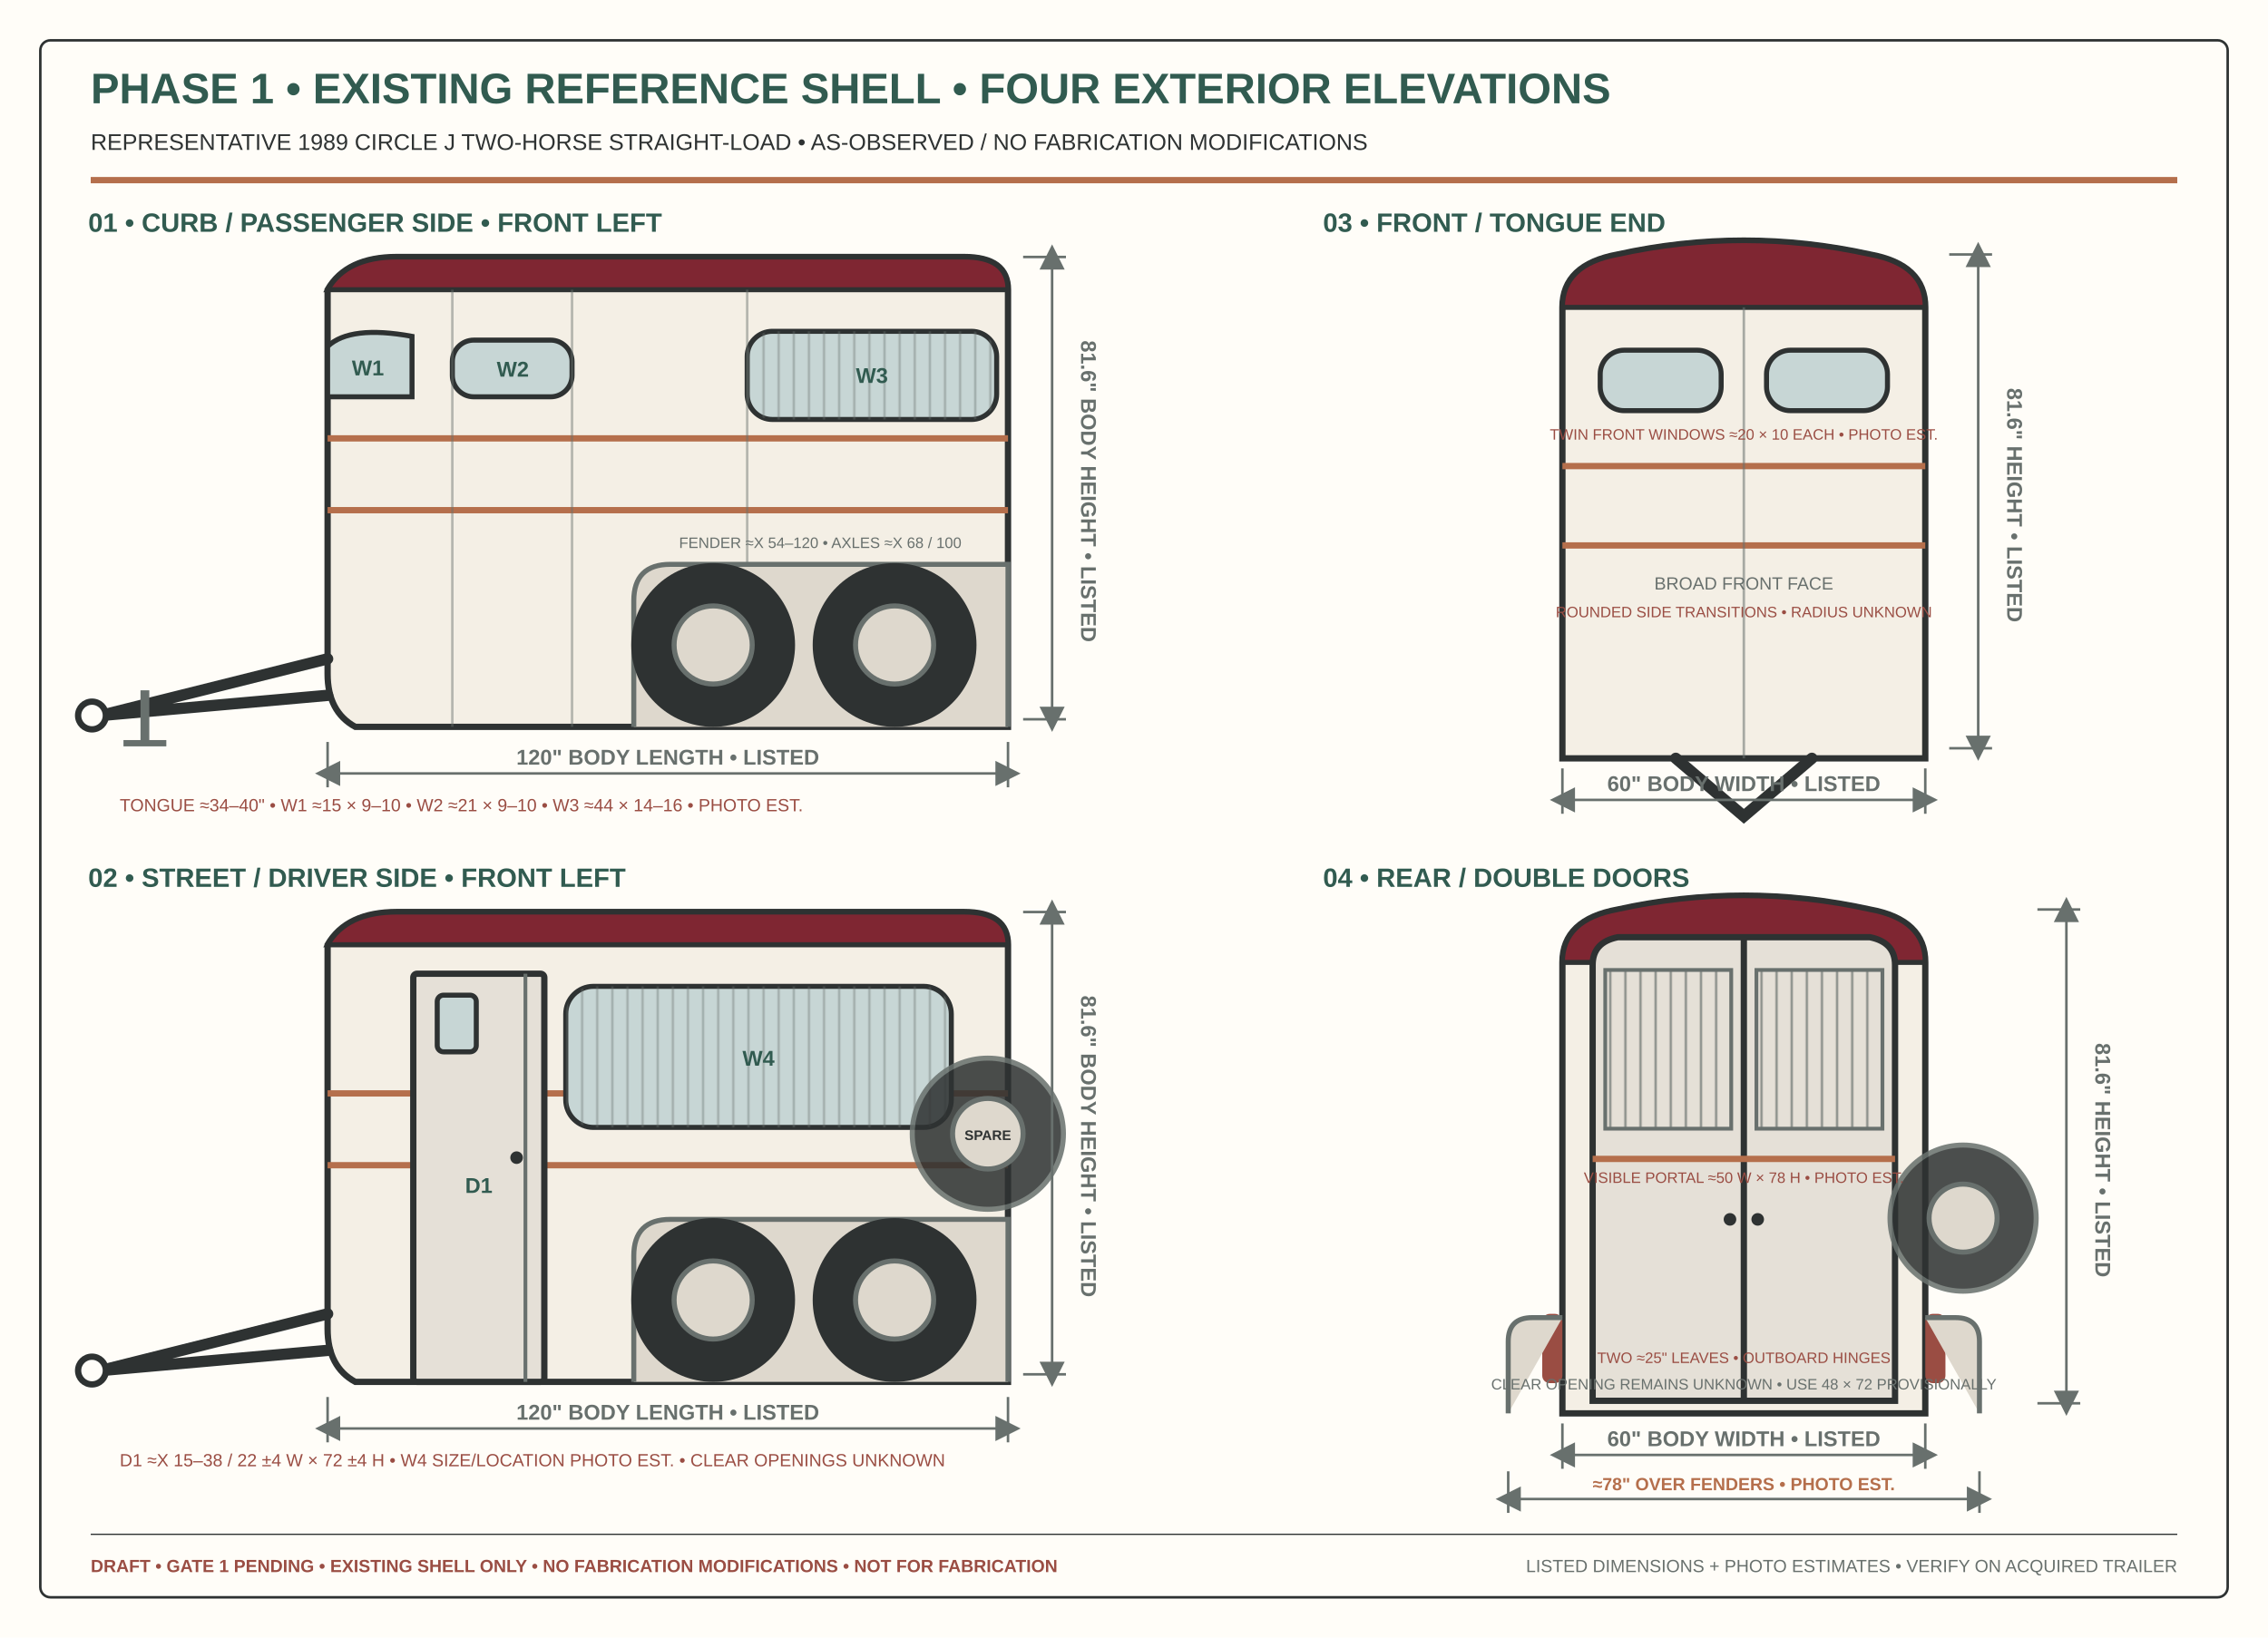
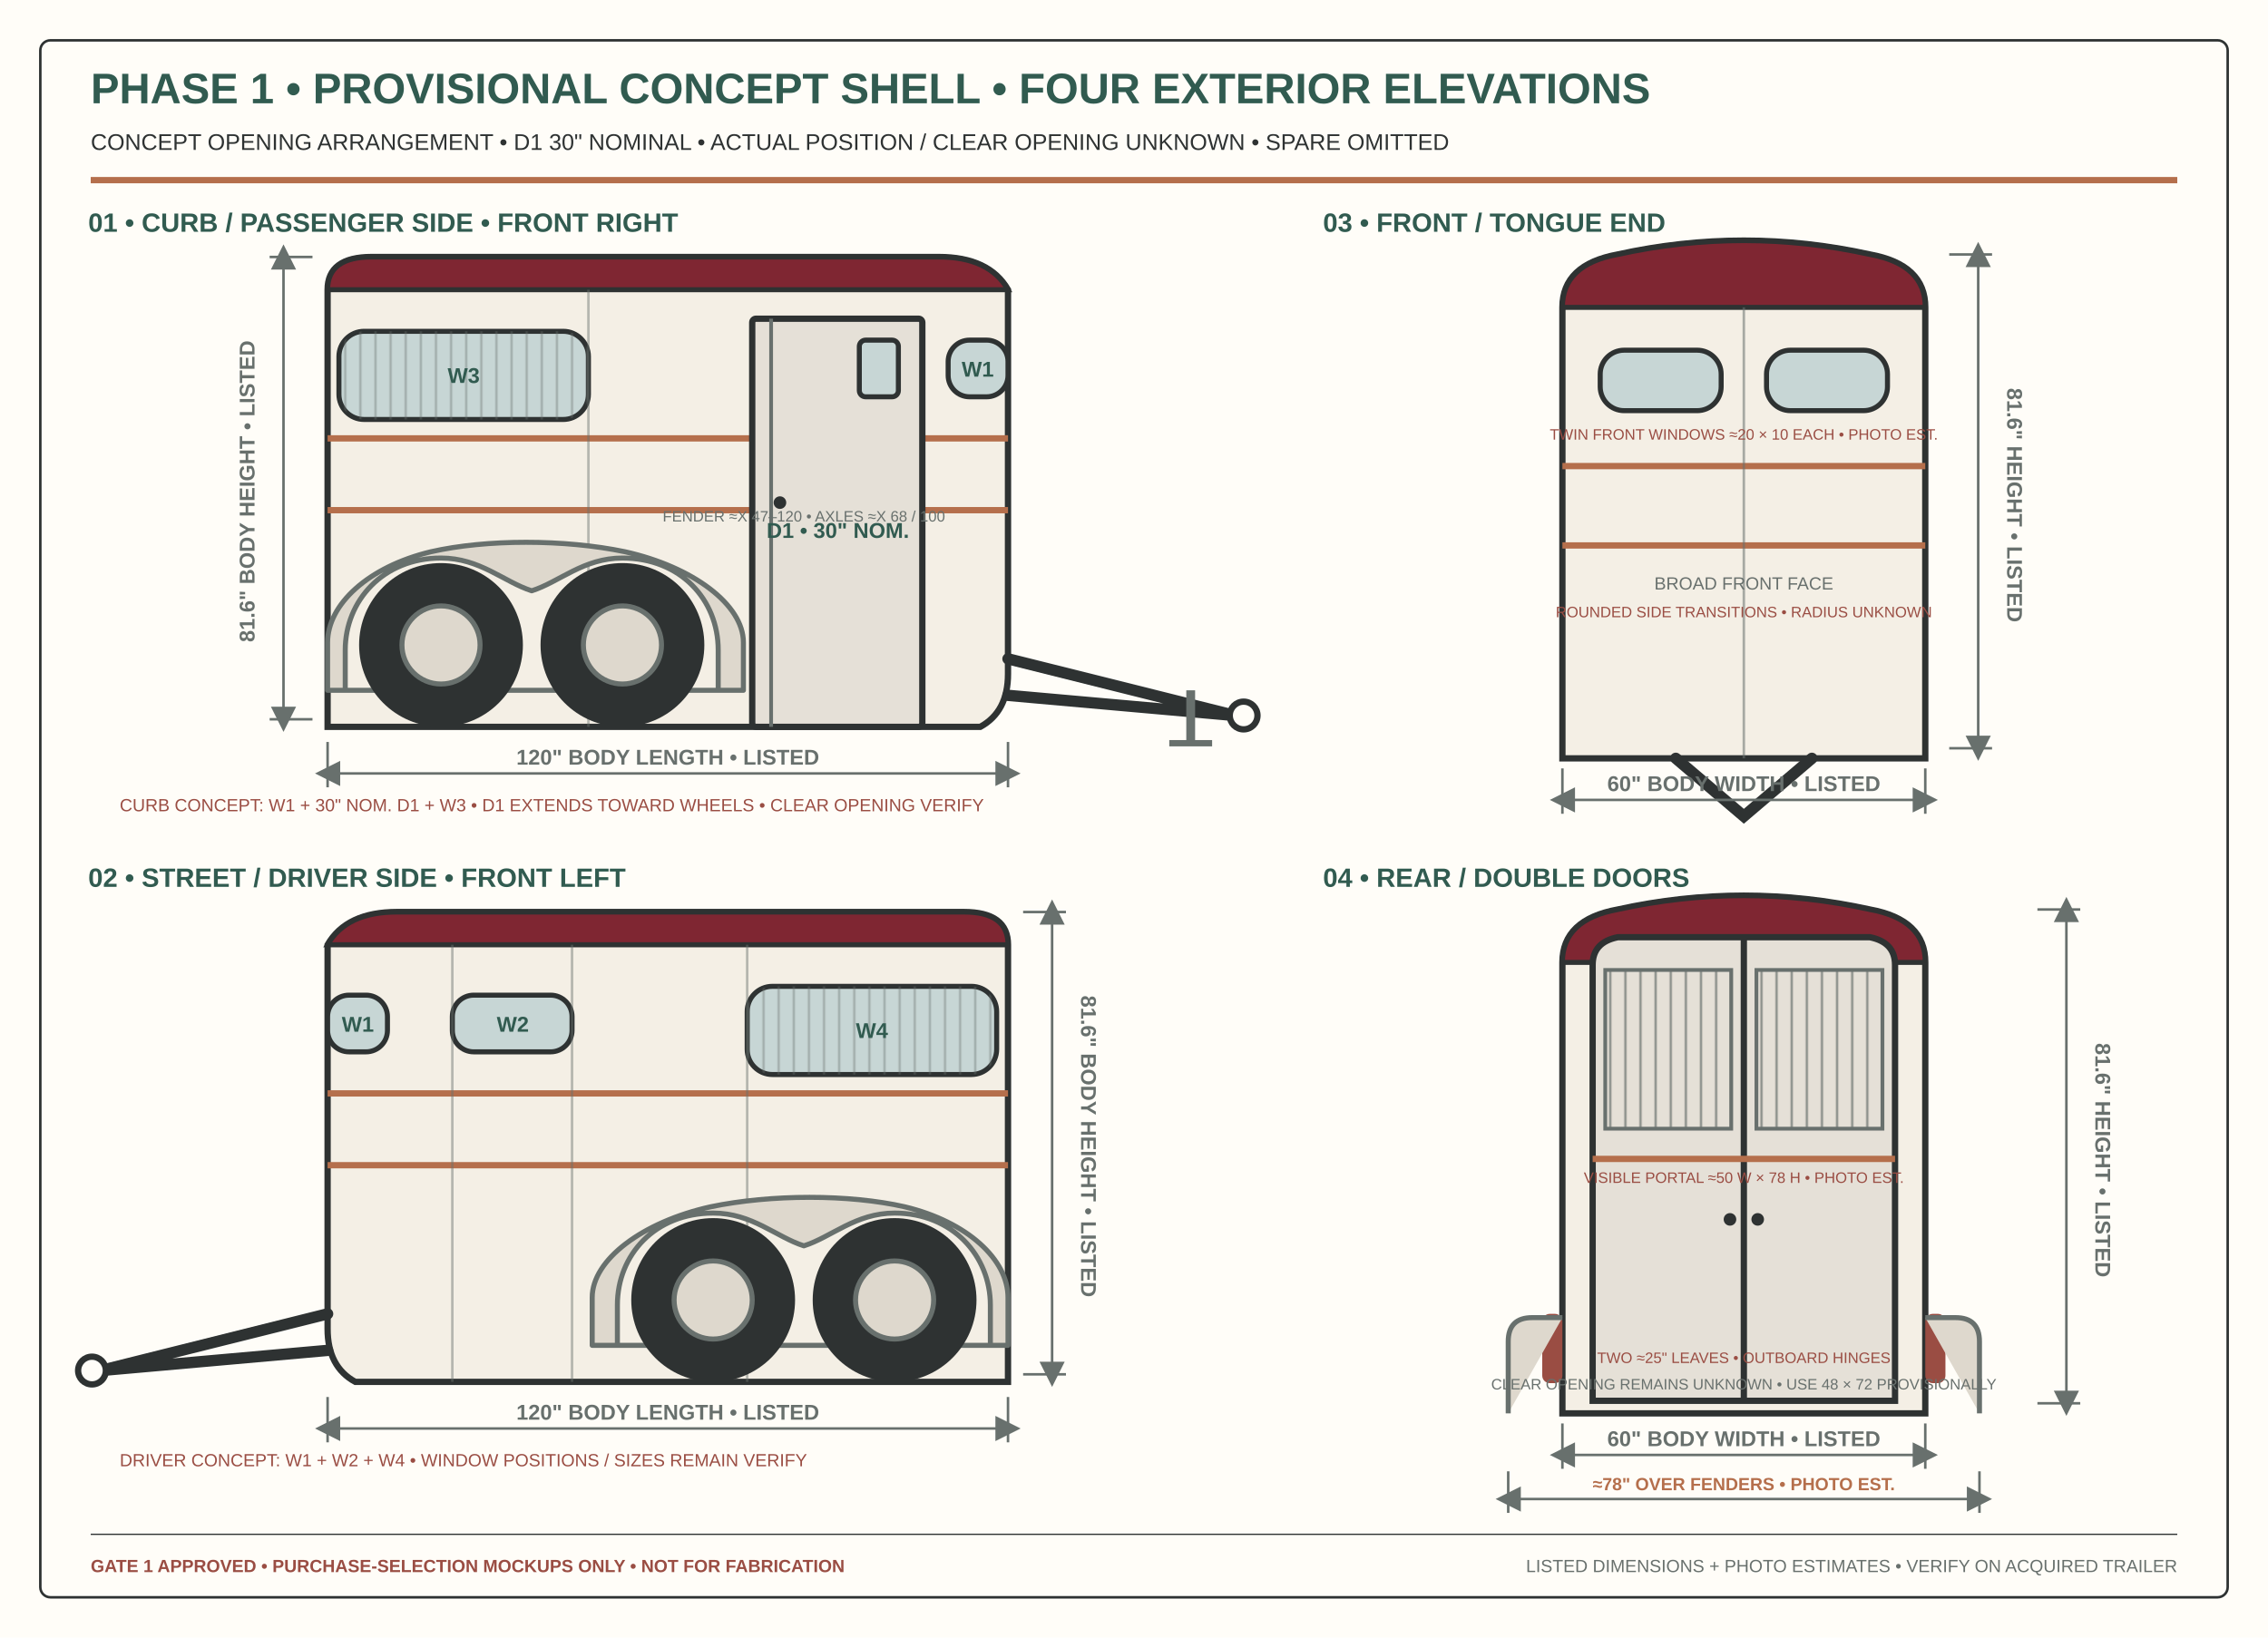
<svg xmlns="http://www.w3.org/2000/svg" width="1800" height="1300" viewBox="0 0 1800 1300" role="img" aria-labelledby="title desc">
  <defs>
    <marker id="arrow" markerWidth="10" markerHeight="10" refX="5" refY="5" orient="auto-start-reverse">
      <path d="M0,0 L10,5 L0,10 z" fill="#68706d" />
    </marker>
    <pattern id="bars" width="12" height="12" patternUnits="userSpaceOnUse">
      <line x1="6" y1="0" x2="6" y2="12" stroke="#68706d" stroke-width="2" opacity="0.65" />
    </pattern>
    <style>
      .t{font-family:Arial,Helvetica,sans-serif;fill:#2e3232}.green{fill:#315b50}.rust{fill:#9a4d43}.orange{fill:#b56f4c}.gray{fill:#68706d}
      .outline{fill:#f4efe5;stroke:#2e3232;stroke-width:5}.roof{fill:#7f2632;stroke:#2e3232;stroke-width:4}.trim{fill:none;stroke:#b56f4c;stroke-width:5}
      .window{fill:#c7d6d5;stroke:#2e3232;stroke-width:4}.estimate{fill:none;stroke:#b56f4c;stroke-width:2;stroke-dasharray:8 6}
      .dim{fill:none;stroke:#68706d;stroke-width:2;marker-start:url(#arrow);marker-end:url(#arrow)}.ext{stroke:#68706d;stroke-width:2}
      .label{font-size:17px;font-weight:700}.small{font-size:14px}.tiny{font-size:12px}.view{font-size:21px;font-weight:700;fill:#315b50}
    </style>
  </defs>
  <rect width="1800" height="1300" fill="#fffdf8" />
  <rect x="32" y="32" width="1736" height="1236" rx="8" fill="none" stroke="#2e3232" stroke-width="2" />
-   <text id="sheet-title" x="72" y="82" class="t green" font-size="34" font-weight="700">PHASE 1 • EXISTING REFERENCE SHELL • FOUR EXTERIOR ELEVATIONS</text>
-   <text x="72" y="119" class="t" font-size="18">REPRESENTATIVE 1989 CIRCLE J TWO-HORSE STRAIGHT-LOAD • AS-OBSERVED / NO FABRICATION MODIFICATIONS</text>
+   <text id="sheet-title" x="72" y="82" class="t green" font-size="34" font-weight="700">PHASE 1 • PROVISIONAL CONCEPT SHELL • FOUR EXTERIOR ELEVATIONS</text>
+   <text x="72" y="119" class="t" font-size="18">CONCEPT OPENING ARRANGEMENT • D1 30" NOMINAL • ACTUAL POSITION / CLEAR OPENING UNKNOWN • SPARE OMITTED</text>
  <line x1="72" y1="143" x2="1728" y2="143" stroke="#b56f4c" stroke-width="5" />
  <g id="curb-elevation">
-     <text x="70" y="184" class="t view">01 • CURB / PASSENGER SIDE • FRONT LEFT</text>
-     <path d="M260 230 Q275 204 315 204 H765 Q800 204 800 230 V577 H282 Q260 565 260 535 Z" class="outline" />
-     <path d="M260 230 Q275 204 315 204 H765 Q800 204 800 230 H260 Z" class="roof" />
-     <path d="M260 348 H800 M260 405 H800" class="trim" />
-     <path d="M260 275 Q278 258 327 267 V315 H260 Z" class="window" />
-     <rect x="359" y="270" width="95" height="45" rx="17" class="window" />
-     <rect x="593" y="263" width="198" height="70" rx="20" class="window" />
-     <rect x="593" y="263" width="198" height="70" rx="20" fill="url(#bars)" opacity="0.55" />
-     <line x1="359" y1="230" x2="359" y2="577" stroke="#68706d" stroke-width="2" opacity="0.45" />
-     <line x1="454" y1="230" x2="454" y2="577" stroke="#68706d" stroke-width="2" opacity="0.45" />
-     <line x1="593" y1="230" x2="593" y2="577" stroke="#68706d" stroke-width="2" opacity="0.45" />
-     <path d="M503 577 V477 Q503 448 532 448 H800 V577" fill="#ded8cd" stroke="#68706d" stroke-width="4" />
-     <circle cx="566" cy="512" r="65" fill="#2e3232" />
-     <circle cx="566" cy="512" r="31" fill="#ded8cd" stroke="#68706d" stroke-width="4" />
-     <circle cx="710" cy="512" r="65" fill="#2e3232" />
-     <circle cx="710" cy="512" r="31" fill="#ded8cd" stroke="#68706d" stroke-width="4" />
-     <path d="M260 523 L80 568 M260 552 L80 568" fill="none" stroke="#2e3232" stroke-width="9" stroke-linecap="round" />
-     <circle cx="73" cy="568" r="11" fill="#fffdf8" stroke="#2e3232" stroke-width="5" />
-     <line x1="115" y1="548" x2="115" y2="590" stroke="#68706d" stroke-width="7" />
-     <line x1="98" y1="590" x2="132" y2="590" stroke="#68706d" stroke-width="5" />
-     <text x="292" y="298" class="t green label" text-anchor="middle">W1</text>
-     <text x="407" y="299" class="t green label" text-anchor="middle">W2</text>
-     <text x="692" y="304" class="t green label" text-anchor="middle">W3</text>
-     <text x="651" y="435" class="t gray tiny" text-anchor="middle">FENDER ≈X 54–120 • AXLES ≈X 68 / 100</text>
+     <text x="70" y="184" class="t view">01 • CURB / PASSENGER SIDE • FRONT RIGHT</text>
+     <g transform="translate(1060 0) scale(-1 1)">
+       <path d="M260 230 Q275 204 315 204 H765 Q800 204 800 230 V577 H282 Q260 565 260 535 Z" class="outline" />
+       <path d="M260 230 Q275 204 315 204 H765 Q800 204 800 230 H260 Z" class="roof" />
+       <path d="M260 348 H800 M260 405 H800" class="trim" />
+       <rect x="260" y="270" width="47.5" height="45" rx="17" class="window" />
+       <rect x="328" y="253" width="135" height="324" rx="3" fill="#e5e0d7" stroke="#2e3232" stroke-width="5" />
+       <rect x="347" y="270" width="31" height="45" rx="5" class="window" />
+       <line x1="448" y1="253" x2="448" y2="577" stroke="#68706d" stroke-width="3" />
+       <circle cx="441" cy="399" r="5" fill="#2e3232" />
+       <rect x="593" y="263" width="198" height="70" rx="20" class="window" />
+       <rect x="593" y="263" width="198" height="70" rx="20" fill="url(#bars)" opacity="0.55" />
+       <line x1="593" y1="230" x2="593" y2="577" stroke="#68706d" stroke-width="2" opacity="0.45" />
+       <path d="M470 548 V510 C470 480 510 450 564 438 C612 428 674 428 718 438 C768 450 800 480 800 510 V548 H470 Z M490 548 V516 C490 476 520 443 566 443 C597 443 616 462 638 469 C660 462 679 443 710 443 C756 443 786 477 786 516 V548 H490 Z" fill="#ded8cd" fill-rule="evenodd" stroke="#68706d" stroke-width="4" stroke-linejoin="round" />
+       <circle cx="566" cy="512" r="65" fill="#2e3232" />
+       <circle cx="566" cy="512" r="31" fill="#ded8cd" stroke="#68706d" stroke-width="4" />
+       <circle cx="710" cy="512" r="65" fill="#2e3232" />
+       <circle cx="710" cy="512" r="31" fill="#ded8cd" stroke="#68706d" stroke-width="4" />
+       <path d="M260 523 L80 568 M260 552 L80 568" fill="none" stroke="#2e3232" stroke-width="9" stroke-linecap="round" />
+       <circle cx="73" cy="568" r="11" fill="#fffdf8" stroke="#2e3232" stroke-width="5" />
+       <line x1="115" y1="548" x2="115" y2="590" stroke="#68706d" stroke-width="7" />
+       <line x1="98" y1="590" x2="132" y2="590" stroke="#68706d" stroke-width="5" />
+     </g>
+     <text x="776" y="299" class="t green label" text-anchor="middle">W1</text>
+     <text x="665" y="427" class="t green label" text-anchor="middle">D1 • 30" NOM.</text>
+     <text x="368" y="304" class="t green label" text-anchor="middle">W3</text>
+     <text x="638" y="414" class="t gray tiny" text-anchor="middle">FENDER ≈X 47–120 • AXLES ≈X 68 / 100</text>
    <line x1="260" y1="614" x2="800" y2="614" class="dim" />
    <line x1="260" y1="589" x2="260" y2="625" class="ext" />
    <line x1="800" y1="589" x2="800" y2="625" class="ext" />
    <text x="530" y="607" class="t gray label" text-anchor="middle">120" BODY LENGTH • LISTED</text>
-     <line x1="835" y1="204" x2="835" y2="571" class="dim" />
-     <line x1="812" y1="204" x2="846" y2="204" class="ext" />
-     <line x1="812" y1="571" x2="846" y2="571" class="ext" />
-     <text x="858" y="390" class="t gray label" text-anchor="middle" transform="rotate(90 858 390)">81.6" BODY HEIGHT • LISTED</text>
-     <text x="95" y="644" class="t rust small">TONGUE ≈34–40" • W1 ≈15 × 9–10 • W2 ≈21 × 9–10 • W3 ≈44 × 14–16 • PHOTO EST.</text>
+     <line x1="225" y1="204" x2="225" y2="571" class="dim" />
+     <line x1="214" y1="204" x2="248" y2="204" class="ext" />
+     <line x1="214" y1="571" x2="248" y2="571" class="ext" />
+     <text x="202" y="390" class="t gray label" text-anchor="middle" transform="rotate(-90 202 390)">81.6" BODY HEIGHT • LISTED</text>
+     <text x="95" y="644" class="t rust small">CURB CONCEPT: W1 + 30" NOM. D1 + W3 • D1 EXTENDS TOWARD WHEELS • CLEAR OPENING VERIFY</text>
  </g>
  <g id="street-elevation">
    <text x="70" y="704" class="t view">02 • STREET / DRIVER SIDE • FRONT LEFT</text>
    <path d="M260 750 Q275 724 315 724 H765 Q800 724 800 750 V1097 H282 Q260 1085 260 1055 Z" class="outline" />
    <path d="M260 750 Q275 724 315 724 H765 Q800 724 800 750 H260 Z" class="roof" />
    <path d="M260 868 H800 M260 925 H800" class="trim" />
-     <rect x="328" y="773" width="104" height="324" rx="3" fill="#e5e0d7" stroke="#2e3232" stroke-width="5" />
-     <rect x="347" y="790" width="31" height="45" rx="5" class="window" />
-     <line x1="417" y1="773" x2="417" y2="1097" stroke="#68706d" stroke-width="3" />
-     <circle cx="410" cy="919" r="5" fill="#2e3232" />
-     <rect x="449" y="783" width="306" height="112" rx="22" class="window" />
-     <rect x="449" y="783" width="306" height="112" rx="22" fill="url(#bars)" opacity="0.55" />
-     <path d="M503 1097 V997 Q503 968 532 968 H800 V1097" fill="#ded8cd" stroke="#68706d" stroke-width="4" />
+     <rect x="260" y="790" width="47.5" height="45" rx="17" class="window" />
+     <rect x="359" y="790" width="95" height="45" rx="17" class="window" />
+     <rect x="593" y="783" width="198" height="70" rx="20" class="window" />
+     <rect x="593" y="783" width="198" height="70" rx="20" fill="url(#bars)" opacity="0.55" />
+     <line x1="359" y1="750" x2="359" y2="1097" stroke="#68706d" stroke-width="2" opacity="0.45" />
+     <line x1="454" y1="750" x2="454" y2="1097" stroke="#68706d" stroke-width="2" opacity="0.45" />
+     <line x1="593" y1="750" x2="593" y2="1097" stroke="#68706d" stroke-width="2" opacity="0.45" />
+     <path d="M470 1068 V1030 C470 1000 510 970 564 958 C612 948 674 948 718 958 C768 970 800 1000 800 1030 V1068 H470 Z M490 1068 V1036 C490 996 520 963 566 963 C597 963 616 982 638 989 C660 982 679 963 710 963 C756 963 786 997 786 1036 V1068 H490 Z" fill="#ded8cd" fill-rule="evenodd" stroke="#68706d" stroke-width="4" stroke-linejoin="round" />
    <circle cx="566" cy="1032" r="65" fill="#2e3232" />
    <circle cx="566" cy="1032" r="31" fill="#ded8cd" stroke="#68706d" stroke-width="4" />
    <circle cx="710" cy="1032" r="65" fill="#2e3232" />
    <circle cx="710" cy="1032" r="31" fill="#ded8cd" stroke="#68706d" stroke-width="4" />
-     <circle cx="784" cy="900" r="60" fill="#2e3232" stroke="#68706d" stroke-width="4" opacity="0.86" />
-     <circle cx="784" cy="900" r="28" fill="#ded8cd" stroke="#68706d" stroke-width="4" />
    <path d="M260 1043 L80 1088 M260 1072 L80 1088" fill="none" stroke="#2e3232" stroke-width="9" stroke-linecap="round" />
    <circle cx="73" cy="1088" r="11" fill="#fffdf8" stroke="#2e3232" stroke-width="5" />
-     <text x="380" y="947" class="t green label" text-anchor="middle">D1</text>
-     <text x="602" y="846" class="t green label" text-anchor="middle">W4</text>
-     <text x="784" y="905" class="t" font-size="11" font-weight="700" text-anchor="middle" fill="#fffdf8">SPARE</text>
+     <text x="284" y="819" class="t green label" text-anchor="middle">W1</text>
+     <text x="407" y="819" class="t green label" text-anchor="middle">W2</text>
+     <text x="692" y="824" class="t green label" text-anchor="middle">W4</text>
    <line x1="260" y1="1134" x2="800" y2="1134" class="dim" />
    <line x1="260" y1="1109" x2="260" y2="1145" class="ext" />
    <line x1="800" y1="1109" x2="800" y2="1145" class="ext" />
    <text x="530" y="1127" class="t gray label" text-anchor="middle">120" BODY LENGTH • LISTED</text>
    <line x1="835" y1="724" x2="835" y2="1091" class="dim" />
    <line x1="812" y1="724" x2="846" y2="724" class="ext" />
    <line x1="812" y1="1091" x2="846" y2="1091" class="ext" />
    <text x="858" y="910" class="t gray label" text-anchor="middle" transform="rotate(90 858 910)">81.6" BODY HEIGHT • LISTED</text>
-     <text x="95" y="1164" class="t rust small">D1 ≈X 15–38 / 22 ±4 W × 72 ±4 H • W4 SIZE/LOCATION PHOTO EST. • CLEAR OPENINGS UNKNOWN</text>
+     <text x="95" y="1164" class="t rust small">DRIVER CONCEPT: W1 + W2 + W4 • WINDOW POSITIONS / SIZES REMAIN VERIFY</text>
  </g>
  <g id="front-elevation">
    <text x="1050" y="184" class="t view">03 • FRONT / TONGUE END</text>
    <path d="M1240 244 Q1240 210 1284 202 Q1384 180 1484 202 Q1528 210 1528 244 V602 H1240 Z" class="outline" />
    <path d="M1240 244 Q1240 210 1284 202 Q1384 180 1484 202 Q1528 210 1528 244 Z" class="roof" />
    <path d="M1240 370 H1528 M1240 433 H1528" class="trim" />
    <rect x="1270" y="278" width="96" height="48" rx="19" class="window" />
    <rect x="1402" y="278" width="96" height="48" rx="19" class="window" />
    <line x1="1384" y1="244" x2="1384" y2="602" stroke="#68706d" stroke-width="2" opacity="0.55" />
    <path d="M1330 602 L1384 648 L1438 602" fill="none" stroke="#2e3232" stroke-width="9" stroke-linecap="round" />
    <text x="1384" y="349" class="t rust tiny" text-anchor="middle">TWIN FRONT WINDOWS ≈20 × 10 EACH • PHOTO EST.</text>
    <text x="1384" y="468" class="t gray small" text-anchor="middle">BROAD FRONT FACE</text>
    <text x="1384" y="490" class="t rust tiny" text-anchor="middle">ROUNDED SIDE TRANSITIONS • RADIUS UNKNOWN</text>
    <line x1="1240" y1="635" x2="1528" y2="635" class="dim" />
    <line x1="1240" y1="610" x2="1240" y2="646" class="ext" />
    <line x1="1528" y1="610" x2="1528" y2="646" class="ext" />
    <text x="1384" y="628" class="t gray label" text-anchor="middle">60" BODY WIDTH • LISTED</text>
    <line x1="1570" y1="202" x2="1570" y2="594" class="dim" />
    <line x1="1547" y1="202" x2="1581" y2="202" class="ext" />
    <line x1="1547" y1="594" x2="1581" y2="594" class="ext" />
    <text x="1593" y="401" class="t gray label" text-anchor="middle" transform="rotate(90 1593 401)">81.6" HEIGHT • LISTED</text>
  </g>
  <g id="rear-elevation">
    <text x="1050" y="704" class="t view">04 • REAR / DOUBLE DOORS</text>
    <path d="M1240 764 Q1240 730 1284 722 Q1384 700 1484 722 Q1528 730 1528 764 V1122 H1240 Z" class="outline" />
    <path d="M1240 764 Q1240 730 1284 722 Q1384 700 1484 722 Q1528 730 1528 764 Z" class="roof" />
    <path d="M1264 1112 V766 Q1264 748 1284 744 H1484 Q1504 748 1504 766 V1112 Z" fill="#e5e0d7" stroke="#2e3232" stroke-width="5" />
    <line x1="1384" y1="744" x2="1384" y2="1112" stroke="#2e3232" stroke-width="5" />
    <rect x="1274" y="770" width="100" height="126" fill="url(#bars)" stroke="#68706d" stroke-width="3" />
    <rect x="1394" y="770" width="100" height="126" fill="url(#bars)" stroke="#68706d" stroke-width="3" />
    <line x1="1264" y1="920" x2="1504" y2="920" class="trim" />
    <circle cx="1373" cy="968" r="5" fill="#2e3232" />
    <circle cx="1395" cy="968" r="5" fill="#2e3232" />
    <rect x="1224" y="1043" width="16" height="55" rx="6" fill="#9a4d43" />
    <rect x="1528" y="1043" width="16" height="55" rx="6" fill="#9a4d43" />
    <path d="M1197 1122 V1065 Q1197 1046 1216 1046 H1240 M1528 1046 H1552 Q1571 1046 1571 1065 V1122" fill="#ded8cd" stroke="#68706d" stroke-width="4" />
-     <circle cx="1558" cy="967" r="58" fill="#2e3232" stroke="#68706d" stroke-width="4" opacity="0.86" />
-     <circle cx="1558" cy="967" r="27" fill="#ded8cd" stroke="#68706d" stroke-width="4" />
    <text x="1384" y="939" class="t rust tiny" text-anchor="middle">VISIBLE PORTAL ≈50 W × 78 H • PHOTO EST.</text>
    <text x="1384" y="1082" class="t rust tiny" text-anchor="middle">TWO ≈25" LEAVES • OUTBOARD HINGES</text>
    <text x="1384" y="1103" class="t gray tiny" text-anchor="middle">CLEAR OPENING REMAINS UNKNOWN • USE 48 × 72 PROVISIONALLY</text>
    <line x1="1240" y1="1155" x2="1528" y2="1155" class="dim" />
    <line x1="1240" y1="1130" x2="1240" y2="1166" class="ext" />
    <line x1="1528" y1="1130" x2="1528" y2="1166" class="ext" />
    <text x="1384" y="1148" class="t gray label" text-anchor="middle">60" BODY WIDTH • LISTED</text>
    <line x1="1197" y1="1190" x2="1571" y2="1190" class="dim" />
    <line x1="1197" y1="1168" x2="1197" y2="1201" class="ext" />
    <line x1="1571" y1="1168" x2="1571" y2="1201" class="ext" />
    <text x="1384" y="1183" class="t orange small" font-weight="700" text-anchor="middle">≈78" OVER FENDERS • PHOTO EST.</text>
    <line x1="1640" y1="722" x2="1640" y2="1114" class="dim" />
    <line x1="1617" y1="722" x2="1651" y2="722" class="ext" />
    <line x1="1617" y1="1114" x2="1651" y2="1114" class="ext" />
    <text x="1663" y="921" class="t gray label" text-anchor="middle" transform="rotate(90 1663 921)">81.6" HEIGHT • LISTED</text>
  </g>
  <line x1="72" y1="1218" x2="1728" y2="1218" stroke="#2e3232" stroke-width="1" />
-   <text x="72" y="1248" class="t rust small" font-weight="700">DRAFT • GATE 1 PENDING • EXISTING SHELL ONLY • NO FABRICATION MODIFICATIONS • NOT FOR FABRICATION</text>
+   <text x="72" y="1248" class="t rust small" font-weight="700">GATE 1 APPROVED • PURCHASE-SELECTION MOCKUPS ONLY • NOT FOR FABRICATION</text>
  <text x="1728" y="1248" class="t gray small" text-anchor="end">LISTED DIMENSIONS + PHOTO ESTIMATES • VERIFY ON ACQUIRED TRAILER</text>
</svg>
